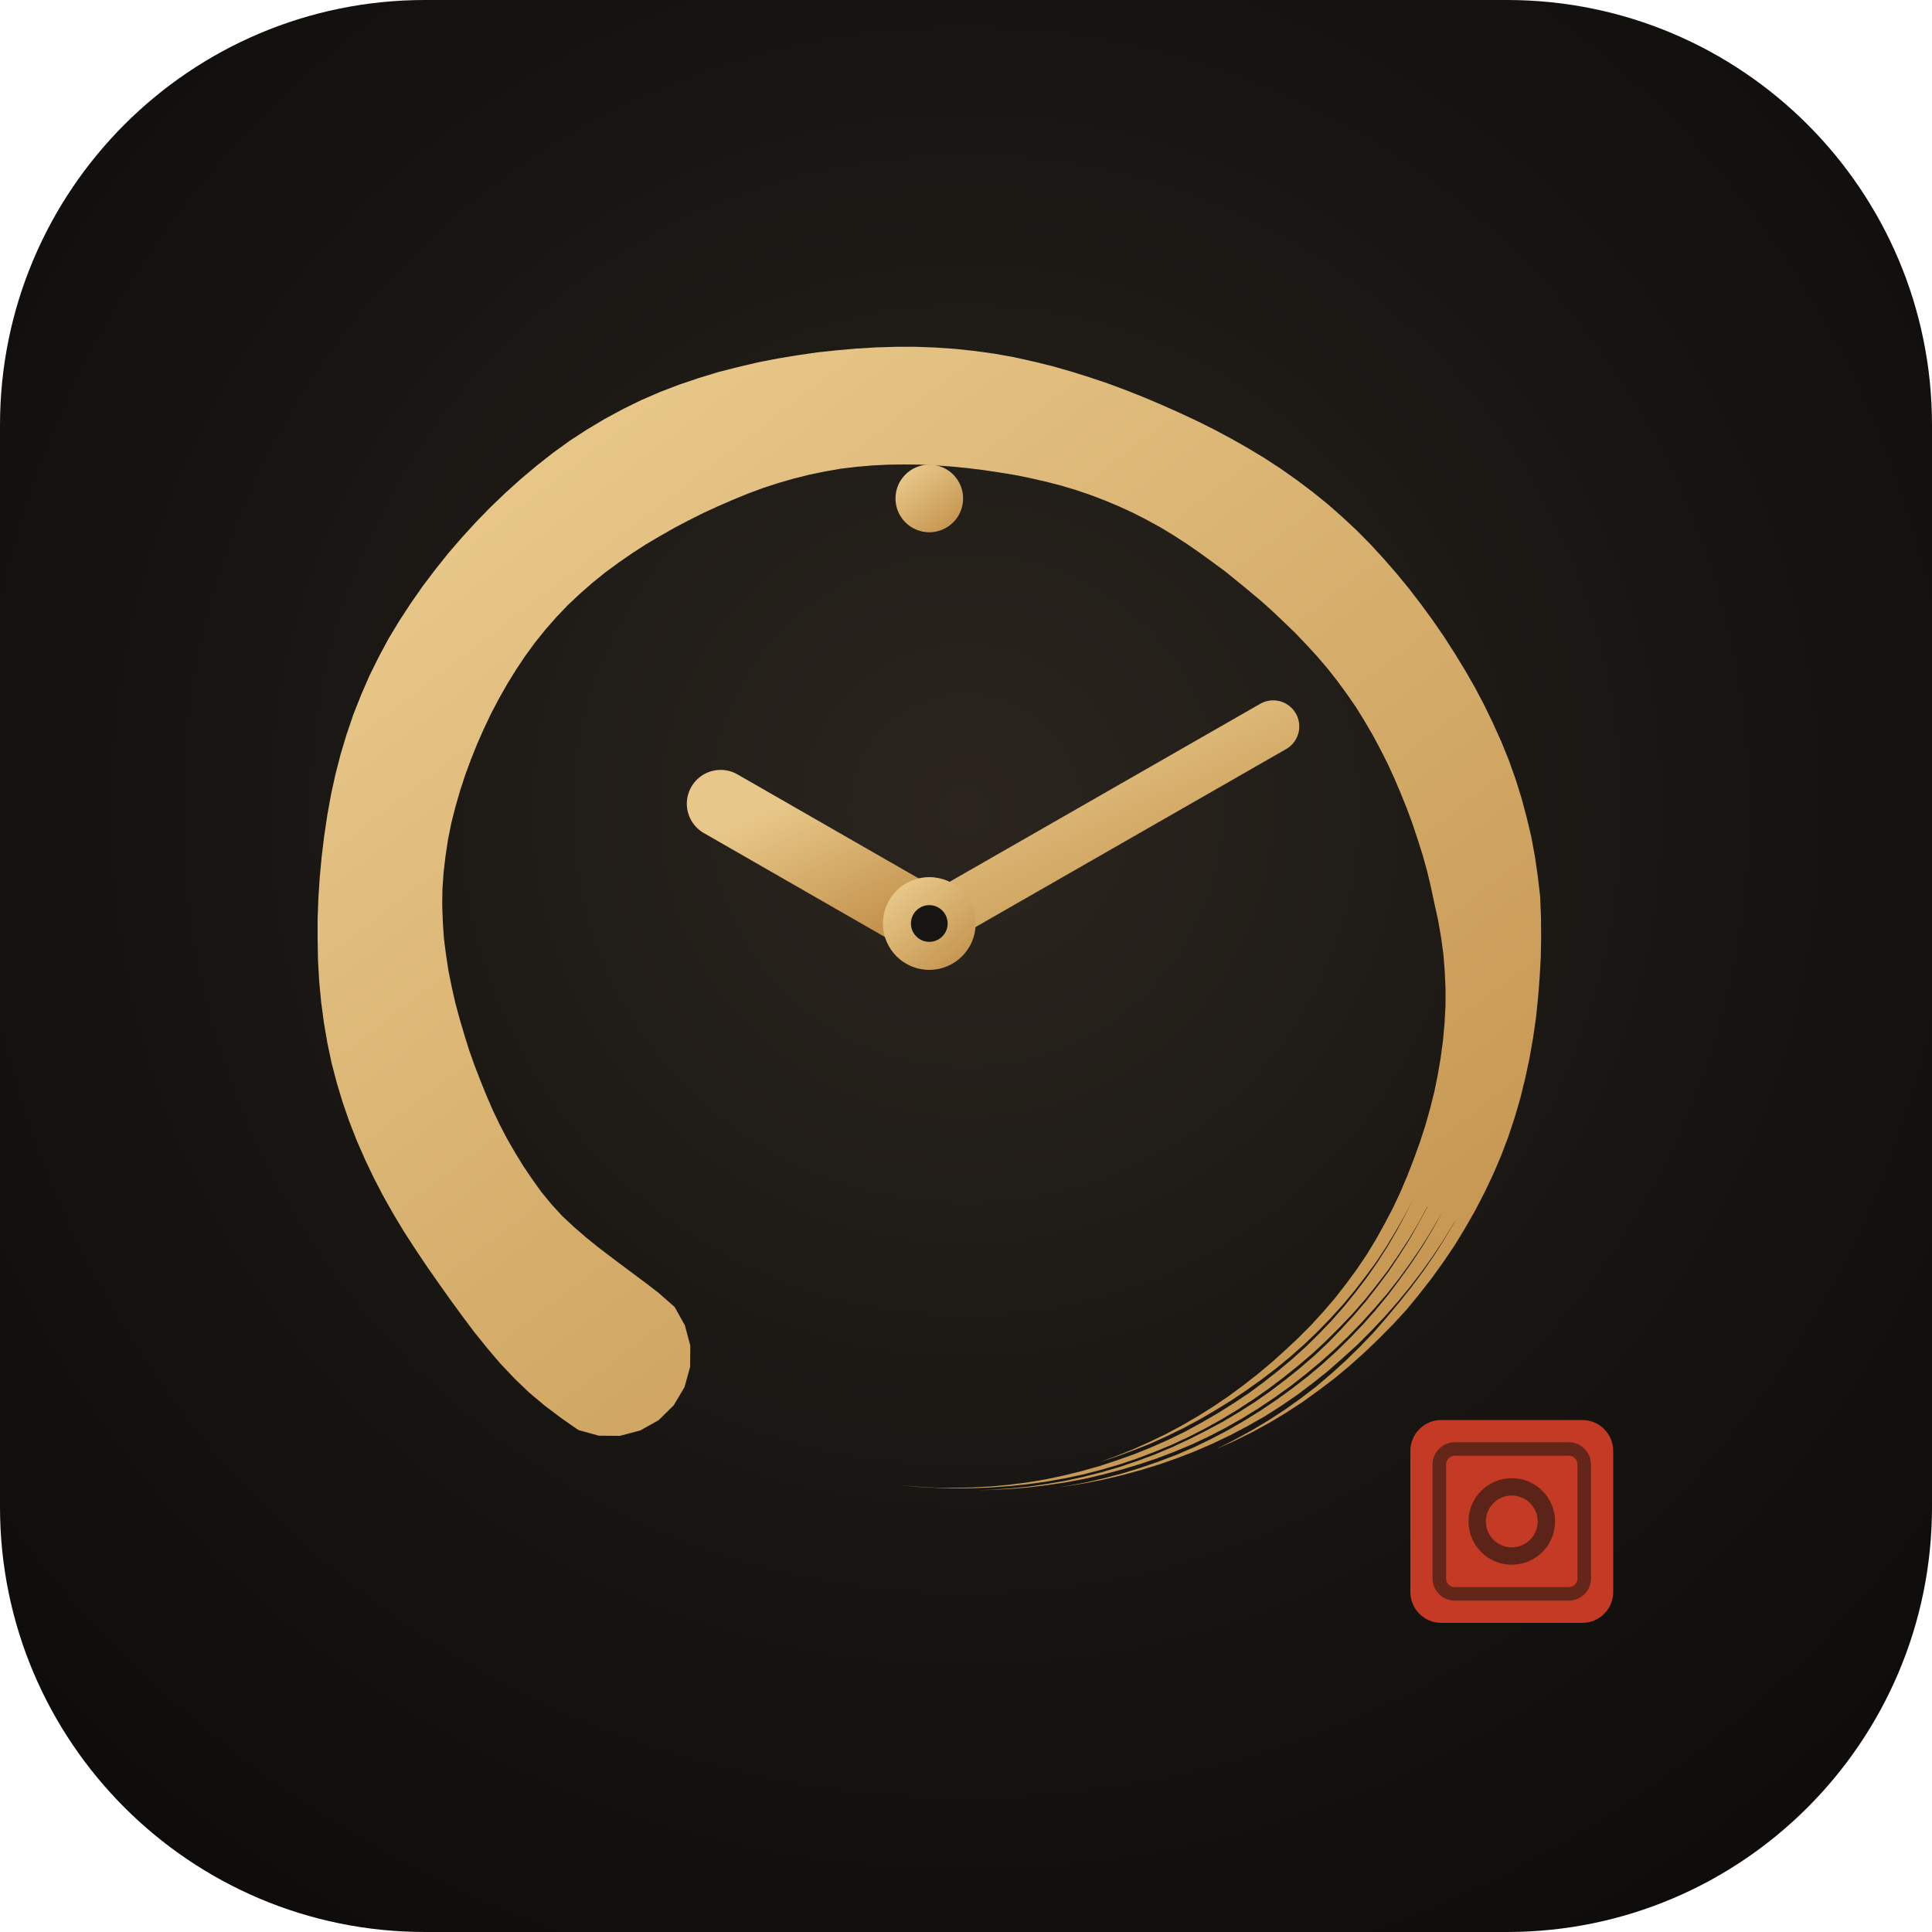
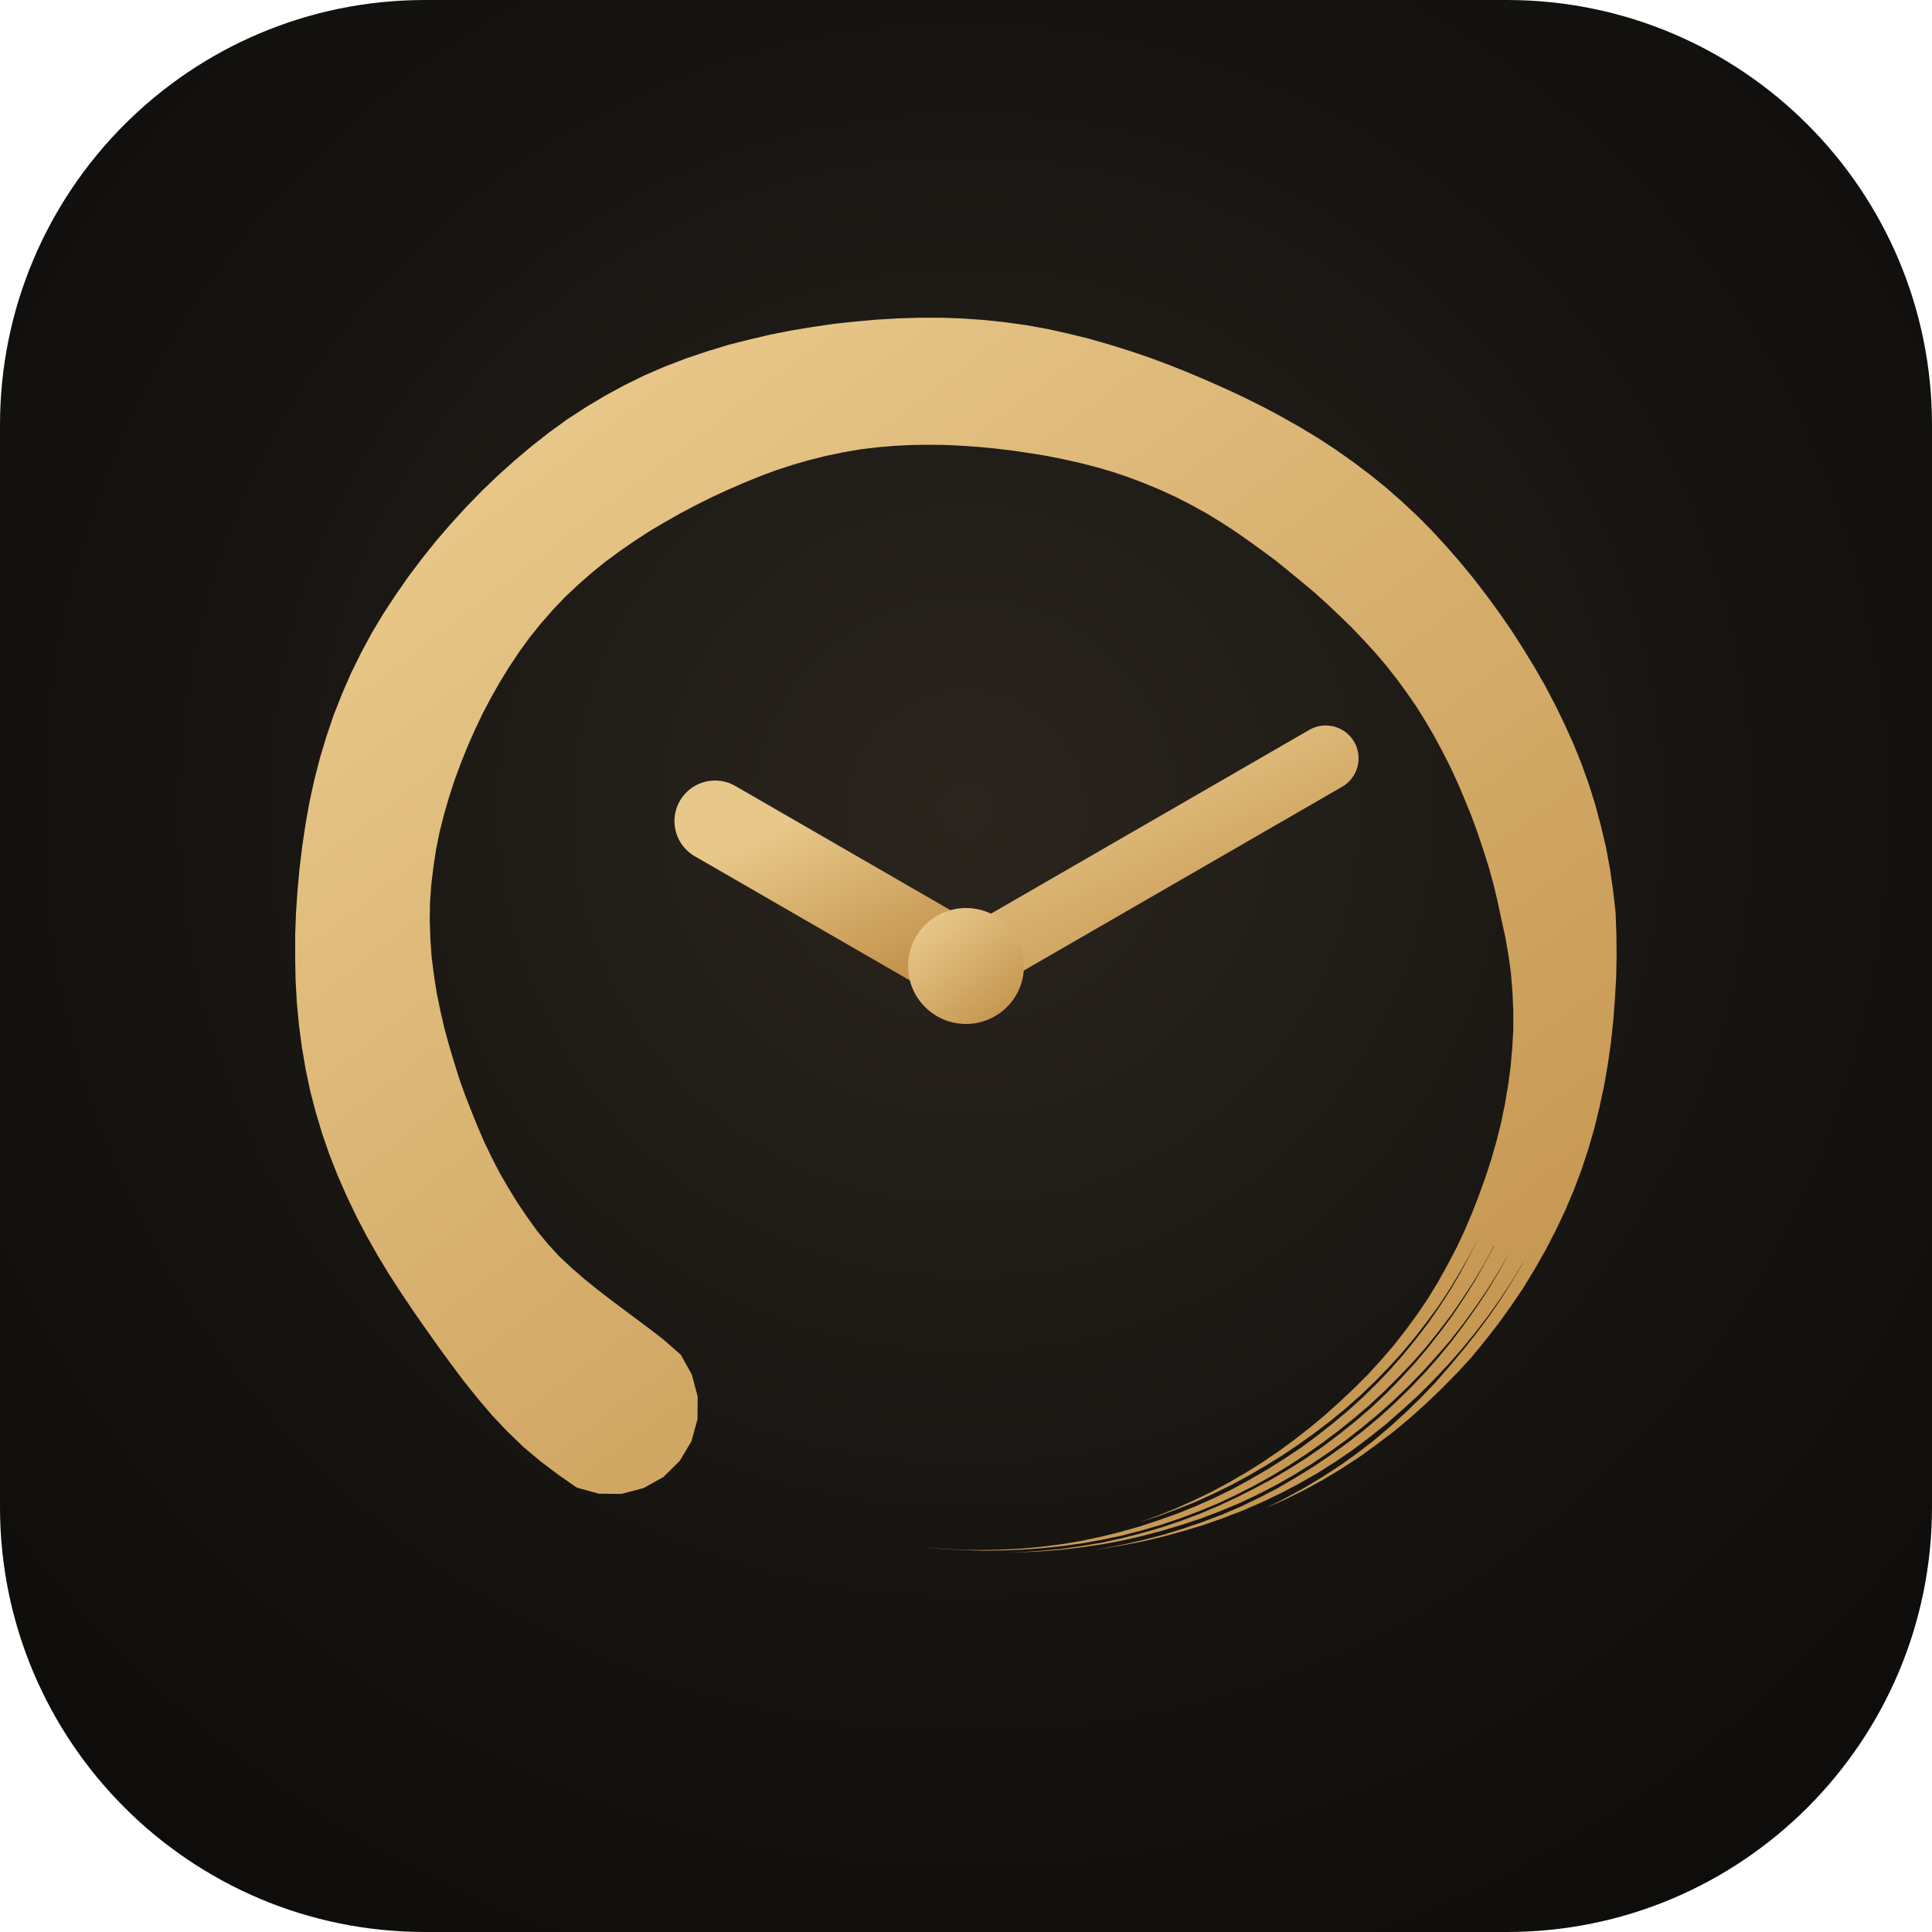
<svg xmlns="http://www.w3.org/2000/svg" viewBox="0 0 100 100">
  <defs>
    <radialGradient id="g" cx="50%" cy="42%" r="70%">
      <stop offset="0" stop-color="#2b251e" />
      <stop offset="0.55" stop-color="#171512" />
      <stop offset="1" stop-color="#0d0c0a" />
    </radialGradient>
    <linearGradient id="k" x1="0.15" y1="0.1" x2="0.85" y2="0.95">
      <stop offset="0" stop-color="#e8c88a" />
      <stop offset="1" stop-color="#c4944e" />
    </linearGradient>
  </defs>
  <rect width="100" height="100" rx="22" fill="url(#g)" />
-   <path fill="url(#k)" d="M29.05 73.40 28.20 72.76 27.39 72.08 26.63 71.35 25.90 70.58 25.21 69.77 24.55 68.95 23.92 68.11 23.30 67.26 22.69 66.40 22.09 65.54 21.50 64.66 20.93 63.78 20.38 62.87 19.86 61.95 19.37 61.01 18.91 60.05 18.48 59.07 18.09 58.08 17.74 57.07 17.43 56.04 17.16 55.01 16.94 53.96 16.76 52.90 16.62 51.84 16.52 50.77 16.46 49.70 16.44 48.63 16.44 47.55 16.48 46.48 16.55 45.41 16.65 44.34 16.78 43.27 16.94 42.20 17.13 41.14 17.36 40.09 17.63 39.04 17.94 38.01 18.29 36.98 18.69 35.97 19.12 34.98 19.60 34.01 20.11 33.06 20.67 32.13 21.26 31.23 21.88 30.34 22.53 29.48 23.20 28.64 23.90 27.83 24.63 27.03 25.38 26.26 26.15 25.52 26.95 24.80 27.77 24.11 28.61 23.45 29.48 22.82 30.37 22.24 31.29 21.69 32.23 21.18 33.19 20.71 34.16 20.29 35.15 19.91 36.16 19.57 37.17 19.26 38.19 19.00 39.21 18.76 40.23 18.56 41.26 18.39 42.29 18.24 43.32 18.13 44.35 18.04 45.37 17.98 46.40 17.95 47.43 17.95 48.45 17.99 49.47 18.06 50.48 18.17 51.49 18.31 52.49 18.49 53.48 18.71 54.46 18.95 55.44 19.23 56.40 19.53 57.35 19.85 58.29 20.20 59.22 20.57 60.14 20.96 61.06 21.37 61.96 21.79 62.86 22.24 63.74 22.71 64.62 23.21 65.48 23.73 66.32 24.28 67.14 24.86 67.95 25.47 68.73 26.10 69.49 26.77 70.23 27.46 70.94 28.18 71.63 28.93 72.30 29.70 72.94 30.48 73.56 31.29 74.16 32.11 74.74 32.95 75.29 33.81 75.83 34.69 76.34 35.58 76.82 36.49 77.27 37.42 77.70 38.37 78.09 39.33 78.44 40.31 78.75 41.30 79.02 42.31 79.26 43.32 79.45 44.35 79.60 45.39 79.72 46.43 79.76 47.47 79.77 48.52 79.75 49.57 79.69 50.61 79.61 51.65 79.50 52.69 79.35 53.73 79.17 54.76 78.95 55.79 78.70 56.81 78.41 57.81 78.08 58.81 77.71 59.79 77.30 60.75 76.85 61.70 76.37 62.63 75.85 63.54 75.85 63.54 72.49 61.69 72.49 61.69 72.85 60.84 73.18 59.99 73.49 59.13 73.77 58.27 74.02 57.39 74.24 56.51 74.42 55.63 74.57 54.74 74.69 53.85 74.77 52.95 74.82 52.06 74.82 51.17 74.78 50.28 74.71 49.39 74.59 48.52 74.44 47.65 74.25 46.79 74.07 45.94 73.87 45.10 73.64 44.27 73.38 43.45 73.11 42.64 72.82 41.85 72.50 41.06 72.17 40.28 71.82 39.52 71.44 38.77 71.05 38.04 70.63 37.32 70.19 36.61 69.72 35.93 69.23 35.26 68.72 34.61 68.19 33.99 67.63 33.38 67.07 32.79 66.48 32.22 65.89 31.66 65.29 31.12 64.67 30.60 64.05 30.09 63.42 29.58 62.77 29.10 62.12 28.63 61.46 28.17 60.78 27.73 60.09 27.31 59.38 26.92 58.66 26.55 57.92 26.21 57.18 25.90 56.42 25.61 55.65 25.35 54.87 25.12 54.09 24.92 53.30 24.74 52.50 24.58 51.70 24.45 50.90 24.33 50.09 24.23 49.28 24.15 48.46 24.09 47.64 24.05 46.82 24.04 46.00 24.05 45.17 24.09 44.35 24.16 43.52 24.26 42.71 24.40 41.89 24.57 41.09 24.77 40.29 25.00 39.49 25.26 38.71 25.55 37.93 25.87 37.17 26.20 36.41 26.55 35.65 26.93 34.91 27.32 34.17 27.74 33.44 28.17 32.73 28.63 32.02 29.12 31.34 29.62 30.67 30.16 30.02 30.73 29.39 31.32 28.80 31.94 28.23 32.59 27.69 33.26 27.18 33.96 26.70 34.68 26.25 35.41 25.82 36.17 25.42 36.93 25.05 37.71 24.70 38.50 24.38 39.30 24.08 40.11 23.81 40.94 23.57 41.77 23.36 42.60 23.19 43.45 23.06 44.30 22.96 45.16 22.90 46.02 22.89 46.88 22.92 47.74 22.98 48.60 23.09 49.45 23.22 50.29 23.39 51.13 23.58 51.96 23.80 52.77 24.04 53.58 24.29 54.38 24.57 55.17 24.87 55.94 25.18 56.71 25.51 57.47 25.87 58.22 26.25 58.95 26.66 59.66 27.09 60.36 27.55 61.04 28.03 61.71 28.55 62.34 29.10 62.94 29.70 63.50 30.31 64.03 30.94 64.54 31.58 65.03 32.22 65.51 32.85 65.98 33.48 66.45 34.10 66.93 34.92 67.65 35.45 68.60 35.73 69.65 35.72 70.75 35.43 71.80 34.87 72.74 34.09 73.51 33.14 74.04 32.08 74.32 30.99 74.31 29.94 74.02ZM75.06 56.77 74.82 57.67 74.55 58.57 74.24 59.45 73.91 60.33 73.54 61.20 73.15 62.05 72.72 62.89 72.25 63.71 71.76 64.52 71.24 65.31 70.68 66.07 70.10 66.82 69.49 67.55 68.85 68.25 68.19 68.93 67.50 69.59 66.79 70.22 66.06 70.82 65.30 71.40 64.53 71.95 63.74 72.48 62.93 72.98 62.11 73.46 61.27 73.91 60.41 74.33 59.55 74.72 58.66 75.07 57.77 75.40 56.91 75.68 56.91 75.68 57.76 75.37 58.64 75.02 59.51 74.63 60.36 74.22 61.20 73.77 62.02 73.29 62.82 72.79 63.60 72.26 64.36 71.70 65.10 71.12 65.82 70.52 66.52 69.89 67.20 69.25 67.86 68.59 68.49 67.90 69.10 67.19 69.67 66.46 70.22 65.71 70.74 64.94 71.22 64.15 71.67 63.34 72.10 62.52 72.49 61.69 72.85 60.84 73.18 59.99 73.49 59.13 73.77 58.27 74.02 57.39 74.24 56.51ZM75.97 57.05 75.70 57.98 75.40 58.90 75.07 59.80 74.71 60.70 74.31 61.58 73.88 62.45 73.42 63.30 72.92 64.14 72.39 64.95 71.84 65.75 71.25 66.52 70.64 67.28 70.00 68.01 69.33 68.71 68.64 69.40 67.93 70.06 67.19 70.69 66.43 71.30 65.66 71.88 64.86 72.44 64.05 72.97 63.22 73.47 62.37 73.94 61.51 74.38 60.63 74.79 59.73 75.16 58.83 75.50 57.91 75.81 56.98 76.08 56.05 76.32 55.10 76.52 54.15 76.69 53.20 76.82 52.24 76.92 51.29 76.99 50.33 77.03 49.37 77.04 48.42 77.01 47.47 76.96 46.52 76.87 46.52 76.87 46.52 76.87 46.52 76.87 47.47 76.95 48.42 77.00 49.37 77.01 50.33 76.99 51.28 76.94 52.24 76.85 53.18 76.73 54.13 76.57 55.07 76.37 56.00 76.14 56.92 75.88 57.83 75.58 58.73 75.26 59.62 74.90 60.50 74.51 61.36 74.09 62.20 73.63 63.03 73.15 63.84 72.64 64.64 72.11 65.41 71.54 66.16 70.95 66.89 70.34 67.60 69.70 68.28 69.03 68.94 68.34 69.57 67.62 70.17 66.88 70.75 66.12 71.29 65.34 71.80 64.55 72.28 63.73 72.73 62.90 73.15 62.05 73.55 61.20 73.91 60.33 74.24 59.45 74.55 58.57 74.82 57.67 75.06 56.77ZM76.85 57.33 76.56 58.28 76.23 59.22 75.87 60.15 75.48 61.06 75.05 61.96 74.59 62.84 74.09 63.70 73.56 64.55 73.00 65.37 72.41 66.18 71.80 66.96 71.15 67.71 70.48 68.45 69.79 69.16 69.07 69.85 68.33 70.51 67.57 71.14 66.79 71.75 65.98 72.33 65.16 72.88 64.32 73.40 63.46 73.89 62.59 74.34 61.70 74.76 60.79 75.14 59.87 75.49 58.94 75.80 58.00 76.08 57.06 76.33 56.11 76.55 55.15 76.73 54.19 76.87 53.23 76.99 52.26 77.07 51.30 77.12 50.58 77.13 50.58 77.13 51.30 77.11 52.26 77.04 53.22 76.95 54.18 76.81 55.13 76.65 56.08 76.44 57.02 76.20 57.95 75.93 58.87 75.62 59.78 75.28 60.68 74.90 61.56 74.49 62.43 74.05 63.29 73.59 64.13 73.09 64.95 72.57 65.75 72.01 66.53 71.42 67.29 70.81 68.03 70.17 68.74 69.50 69.42 68.80 70.08 68.08 70.71 67.34 71.31 66.57 71.89 65.79 72.43 64.98 72.95 64.16 73.43 63.31 73.89 62.46 74.31 61.58 74.71 60.70 75.07 59.80 75.40 58.90 75.70 57.98 75.97 57.05ZM77.72 57.60 77.41 58.57 77.06 59.54 76.67 60.49 76.25 61.42 75.79 62.33 75.29 63.23 74.76 64.11 74.20 64.96 73.61 65.79 72.99 66.60 72.34 67.39 71.67 68.15 70.97 68.89 70.25 69.61 69.50 70.29 68.74 70.96 67.95 71.59 67.14 72.20 66.31 72.77 65.46 73.31 64.58 73.81 63.69 74.28 62.79 74.71 61.87 75.11 60.94 75.47 60.00 75.80 59.05 76.09 58.10 76.35 57.13 76.58 56.17 76.77 55.20 76.93 54.71 76.99 54.71 76.99 55.20 76.92 56.16 76.74 57.12 76.52 58.07 76.27 59.01 75.98 59.94 75.66 60.87 75.31 61.78 74.92 62.67 74.49 63.55 74.03 64.41 73.53 65.25 73.01 66.08 72.45 66.88 71.87 67.67 71.26 68.43 70.62 69.17 69.95 69.88 69.25 70.57 68.53 71.23 67.78 71.86 67.01 72.46 66.21 73.04 65.40 73.59 64.57 74.11 63.71 74.59 62.85 75.05 61.96 75.48 61.06 75.87 60.15 76.23 59.22 76.56 58.28 76.85 57.33ZM78.41 57.81 78.08 58.81 77.71 59.79 77.30 60.75 76.85 61.70 76.37 62.63 75.85 63.54 75.31 64.43 74.73 65.29 74.12 66.14 73.48 66.96 72.82 67.77 72.12 68.53 71.39 69.27 70.64 69.99 69.87 70.68 69.08 71.34 68.26 71.96 67.43 72.56 66.57 73.12 65.69 73.65 64.79 74.14 63.88 74.59 62.95 75.00 62.95 75.00 62.95 75.00 62.95 75.00 63.85 74.55 64.75 74.06 65.62 73.54 66.47 72.99 67.30 72.40 68.11 71.78 68.89 71.12 69.64 70.44 70.37 69.73 71.08 68.99 71.75 68.22 72.40 67.44 73.04 66.64 73.65 65.82 74.23 64.98 74.78 64.11 75.30 63.23 75.79 62.33 76.25 61.42 76.67 60.49 77.06 59.54 77.41 58.57 77.72 57.60Z" />
-   <circle cx="48.1" cy="25.8" r="1.75" fill="url(#k)" />
-   <line x1="48.1" y1="47.8" x2="37.3" y2="41.6" stroke="url(#k)" stroke-width="3.5" stroke-linecap="round" />
-   <line x1="48.1" y1="47.8" x2="65.9" y2="37.6" stroke="url(#k)" stroke-width="2.7" stroke-linecap="round" />
-   <circle cx="48.1" cy="47.8" r="2.4" fill="url(#k)" />
-   <circle cx="48.1" cy="47.8" r="0.95" fill="#171512" />
-   <rect x="73.0" y="73.5" width="10.5" height="10.5" rx="1.6" fill="#c43a24" />
-   <rect x="74.5" y="75.0" width="7.5" height="7.5" rx="0.8" fill="none" stroke="#171512" stroke-width="0.7" opacity="0.55" />
-   <circle cx="78.25" cy="78.75" r="1.79" fill="none" stroke="#171512" stroke-width="0.9" opacity="0.6" />
+   <path fill="url(#k)" transform="translate(50 50) scale(1.08) translate(-48.59 -49.02)" d="M29.05 73.40 28.20 72.76 27.39 72.08 26.63 71.35 25.90 70.58 25.21 69.77 24.55 68.95 23.92 68.11 23.30 67.26 22.69 66.40 22.09 65.54 21.50 64.66 20.93 63.78 20.38 62.87 19.86 61.95 19.37 61.01 18.91 60.05 18.48 59.07 18.09 58.08 17.74 57.07 17.43 56.04 17.16 55.01 16.94 53.96 16.76 52.90 16.62 51.84 16.52 50.77 16.46 49.70 16.44 48.63 16.44 47.55 16.48 46.48 16.55 45.41 16.65 44.34 16.78 43.27 16.94 42.20 17.13 41.14 17.36 40.09 17.63 39.04 17.94 38.01 18.29 36.98 18.69 35.97 19.12 34.98 19.60 34.01 20.11 33.06 20.67 32.13 21.26 31.23 21.88 30.34 22.53 29.48 23.20 28.64 23.90 27.83 24.63 27.03 25.38 26.26 26.15 25.52 26.95 24.80 27.77 24.11 28.61 23.45 29.48 22.82 30.37 22.24 31.29 21.69 32.23 21.18 33.19 20.71 34.16 20.29 35.15 19.91 36.16 19.57 37.17 19.26 38.19 19.00 39.21 18.76 40.23 18.56 41.26 18.39 42.29 18.24 43.32 18.13 44.35 18.04 45.37 17.98 46.40 17.95 47.43 17.95 48.45 17.99 49.47 18.06 50.48 18.17 51.49 18.31 52.49 18.49 53.48 18.71 54.46 18.95 55.44 19.23 56.40 19.53 57.35 19.85 58.29 20.20 59.22 20.57 60.14 20.96 61.06 21.37 61.96 21.79 62.86 22.24 63.74 22.71 64.62 23.21 65.48 23.73 66.32 24.28 67.14 24.86 67.95 25.47 68.73 26.10 69.49 26.77 70.23 27.46 70.94 28.18 71.63 28.93 72.30 29.70 72.94 30.48 73.56 31.29 74.16 32.11 74.74 32.95 75.29 33.81 75.83 34.69 76.34 35.58 76.82 36.49 77.27 37.42 77.70 38.37 78.09 39.33 78.44 40.31 78.75 41.30 79.02 42.31 79.26 43.32 79.45 44.35 79.60 45.39 79.72 46.43 79.76 47.47 79.77 48.52 79.75 49.57 79.69 50.61 79.61 51.65 79.50 52.69 79.35 53.73 79.17 54.76 78.95 55.79 78.70 56.81 78.41 57.81 78.08 58.81 77.71 59.79 77.30 60.75 76.85 61.70 76.37 62.63 75.85 63.54 75.85 63.54 72.49 61.69 72.49 61.69 72.85 60.84 73.18 59.99 73.49 59.13 73.77 58.27 74.02 57.39 74.24 56.51 74.42 55.63 74.57 54.74 74.69 53.85 74.77 52.95 74.82 52.06 74.82 51.17 74.78 50.28 74.71 49.39 74.59 48.52 74.44 47.65 74.25 46.79 74.07 45.94 73.87 45.10 73.64 44.27 73.38 43.45 73.11 42.64 72.82 41.85 72.50 41.06 72.17 40.28 71.82 39.52 71.44 38.77 71.05 38.04 70.63 37.32 70.19 36.61 69.72 35.93 69.23 35.26 68.72 34.61 68.19 33.99 67.63 33.38 67.07 32.79 66.48 32.22 65.89 31.66 65.29 31.12 64.67 30.60 64.05 30.09 63.42 29.58 62.77 29.10 62.12 28.63 61.46 28.17 60.78 27.73 60.09 27.31 59.38 26.92 58.66 26.55 57.92 26.21 57.18 25.90 56.42 25.61 55.65 25.35 54.87 25.12 54.09 24.92 53.30 24.74 52.50 24.58 51.70 24.45 50.90 24.33 50.09 24.23 49.28 24.15 48.46 24.09 47.64 24.05 46.82 24.04 46.00 24.05 45.17 24.09 44.35 24.16 43.52 24.26 42.71 24.40 41.89 24.57 41.09 24.77 40.29 25.00 39.49 25.26 38.71 25.55 37.93 25.87 37.17 26.20 36.41 26.55 35.65 26.93 34.91 27.32 34.17 27.74 33.44 28.17 32.73 28.63 32.02 29.12 31.34 29.62 30.67 30.16 30.02 30.73 29.39 31.32 28.80 31.94 28.23 32.59 27.69 33.26 27.18 33.96 26.70 34.68 26.25 35.41 25.82 36.17 25.42 36.93 25.05 37.71 24.70 38.50 24.38 39.30 24.08 40.11 23.81 40.94 23.57 41.77 23.36 42.60 23.19 43.45 23.06 44.30 22.96 45.16 22.90 46.02 22.89 46.88 22.92 47.74 22.98 48.60 23.09 49.45 23.22 50.29 23.39 51.13 23.58 51.96 23.80 52.77 24.04 53.58 24.29 54.38 24.57 55.17 24.87 55.94 25.18 56.71 25.51 57.47 25.87 58.22 26.25 58.95 26.66 59.66 27.09 60.36 27.55 61.04 28.03 61.71 28.55 62.34 29.10 62.94 29.70 63.50 30.31 64.03 30.94 64.54 31.58 65.03 32.22 65.51 32.85 65.98 33.48 66.45 34.10 66.93 34.92 67.65 35.45 68.60 35.73 69.65 35.72 70.75 35.43 71.80 34.87 72.74 34.09 73.51 33.14 74.04 32.08 74.32 30.99 74.31 29.94 74.02ZM75.06 56.77 74.82 57.67 74.55 58.57 74.24 59.45 73.91 60.33 73.54 61.20 73.15 62.05 72.72 62.89 72.25 63.71 71.76 64.52 71.24 65.31 70.68 66.07 70.10 66.82 69.49 67.55 68.85 68.25 68.19 68.93 67.50 69.59 66.79 70.22 66.06 70.82 65.30 71.40 64.53 71.95 63.74 72.48 62.93 72.98 62.11 73.46 61.27 73.91 60.41 74.33 59.55 74.72 58.66 75.07 57.77 75.40 56.91 75.68 56.91 75.68 57.76 75.37 58.64 75.02 59.51 74.63 60.36 74.22 61.20 73.77 62.02 73.29 62.82 72.79 63.60 72.26 64.36 71.70 65.10 71.12 65.82 70.52 66.52 69.89 67.20 69.25 67.86 68.59 68.49 67.90 69.10 67.19 69.67 66.46 70.22 65.71 70.74 64.94 71.22 64.15 71.67 63.34 72.10 62.52 72.49 61.69 72.85 60.84 73.18 59.99 73.49 59.13 73.77 58.27 74.02 57.39 74.24 56.51ZM75.97 57.05 75.70 57.98 75.40 58.90 75.07 59.80 74.71 60.70 74.31 61.58 73.88 62.45 73.42 63.30 72.92 64.14 72.39 64.95 71.84 65.75 71.25 66.52 70.64 67.28 70.00 68.01 69.33 68.71 68.64 69.40 67.93 70.06 67.19 70.69 66.43 71.30 65.66 71.88 64.86 72.44 64.05 72.97 63.22 73.47 62.37 73.94 61.51 74.38 60.63 74.79 59.73 75.16 58.83 75.50 57.91 75.81 56.98 76.08 56.05 76.32 55.10 76.52 54.15 76.69 53.20 76.82 52.24 76.92 51.29 76.99 50.33 77.03 49.37 77.04 48.42 77.01 47.47 76.96 46.52 76.87 46.52 76.87 46.52 76.87 46.52 76.87 47.47 76.95 48.42 77.00 49.37 77.01 50.33 76.99 51.28 76.94 52.24 76.85 53.18 76.73 54.13 76.57 55.07 76.37 56.00 76.14 56.92 75.88 57.83 75.58 58.73 75.26 59.62 74.90 60.50 74.51 61.36 74.09 62.20 73.63 63.03 73.15 63.84 72.64 64.64 72.11 65.41 71.54 66.16 70.95 66.89 70.34 67.60 69.70 68.28 69.03 68.94 68.34 69.57 67.62 70.17 66.88 70.75 66.12 71.29 65.34 71.80 64.55 72.28 63.73 72.73 62.90 73.15 62.05 73.55 61.20 73.91 60.33 74.24 59.45 74.55 58.57 74.82 57.67 75.06 56.77ZM76.85 57.33 76.56 58.28 76.23 59.22 75.87 60.15 75.48 61.06 75.05 61.96 74.59 62.84 74.09 63.70 73.56 64.55 73.00 65.37 72.41 66.18 71.80 66.96 71.15 67.71 70.48 68.45 69.79 69.16 69.07 69.85 68.33 70.51 67.57 71.14 66.79 71.75 65.98 72.33 65.16 72.88 64.32 73.40 63.46 73.89 62.59 74.34 61.70 74.76 60.79 75.14 59.87 75.49 58.94 75.80 58.00 76.08 57.06 76.33 56.11 76.55 55.15 76.73 54.19 76.87 53.23 76.99 52.26 77.07 51.30 77.12 50.58 77.13 50.58 77.13 51.30 77.11 52.26 77.04 53.22 76.95 54.18 76.81 55.13 76.65 56.08 76.44 57.02 76.20 57.95 75.93 58.87 75.62 59.78 75.28 60.68 74.90 61.56 74.49 62.43 74.05 63.29 73.59 64.13 73.09 64.95 72.57 65.75 72.01 66.53 71.42 67.29 70.81 68.03 70.17 68.74 69.50 69.42 68.80 70.08 68.08 70.71 67.34 71.31 66.57 71.89 65.79 72.43 64.98 72.95 64.16 73.43 63.31 73.89 62.46 74.31 61.58 74.71 60.70 75.07 59.80 75.40 58.90 75.70 57.98 75.97 57.05ZM77.72 57.60 77.41 58.57 77.06 59.54 76.67 60.49 76.25 61.42 75.79 62.33 75.29 63.23 74.76 64.11 74.20 64.96 73.61 65.79 72.99 66.60 72.34 67.39 71.67 68.15 70.97 68.89 70.25 69.61 69.50 70.29 68.74 70.96 67.95 71.59 67.14 72.20 66.31 72.77 65.46 73.31 64.58 73.81 63.69 74.28 62.79 74.71 61.87 75.11 60.94 75.47 60.00 75.80 59.05 76.09 58.10 76.35 57.13 76.58 56.17 76.77 55.20 76.93 54.71 76.99 54.71 76.99 55.20 76.92 56.16 76.74 57.12 76.52 58.07 76.27 59.01 75.98 59.94 75.66 60.87 75.31 61.78 74.92 62.67 74.49 63.55 74.03 64.41 73.53 65.25 73.01 66.08 72.45 66.88 71.87 67.67 71.26 68.43 70.62 69.17 69.95 69.88 69.25 70.57 68.53 71.23 67.78 71.86 67.01 72.46 66.21 73.04 65.40 73.59 64.57 74.11 63.71 74.59 62.85 75.05 61.96 75.48 61.06 75.87 60.15 76.23 59.22 76.56 58.28 76.85 57.33ZM78.41 57.81 78.08 58.81 77.71 59.79 77.30 60.75 76.85 61.70 76.37 62.63 75.85 63.54 75.31 64.43 74.73 65.29 74.12 66.14 73.48 66.96 72.82 67.77 72.12 68.53 71.39 69.27 70.64 69.99 69.87 70.68 69.08 71.34 68.26 71.96 67.43 72.56 66.57 73.12 65.69 73.65 64.79 74.14 63.88 74.59 62.95 75.00 62.95 75.00 62.95 75.00 62.95 75.00 63.85 74.55 64.75 74.06 65.62 73.54 66.47 72.99 67.30 72.40 68.11 71.78 68.89 71.12 69.64 70.44 70.37 69.73 71.08 68.99 71.75 68.22 72.40 67.44 73.04 66.64 73.65 65.82 74.23 64.98 74.78 64.11 75.30 63.23 75.79 62.33 76.25 61.42 76.67 60.49 77.06 59.54 77.41 58.57 77.72 57.60Z" />
+   <line x1="50" y1="50" x2="37.01" y2="42.50" stroke="url(#k)" stroke-width="4.2" stroke-linecap="round" />
+   <line x1="50" y1="50" x2="68.62" y2="39.25" stroke="url(#k)" stroke-width="3.4" stroke-linecap="round" />
+   <circle cx="50" cy="50" r="3" fill="url(#k)" />
</svg>
